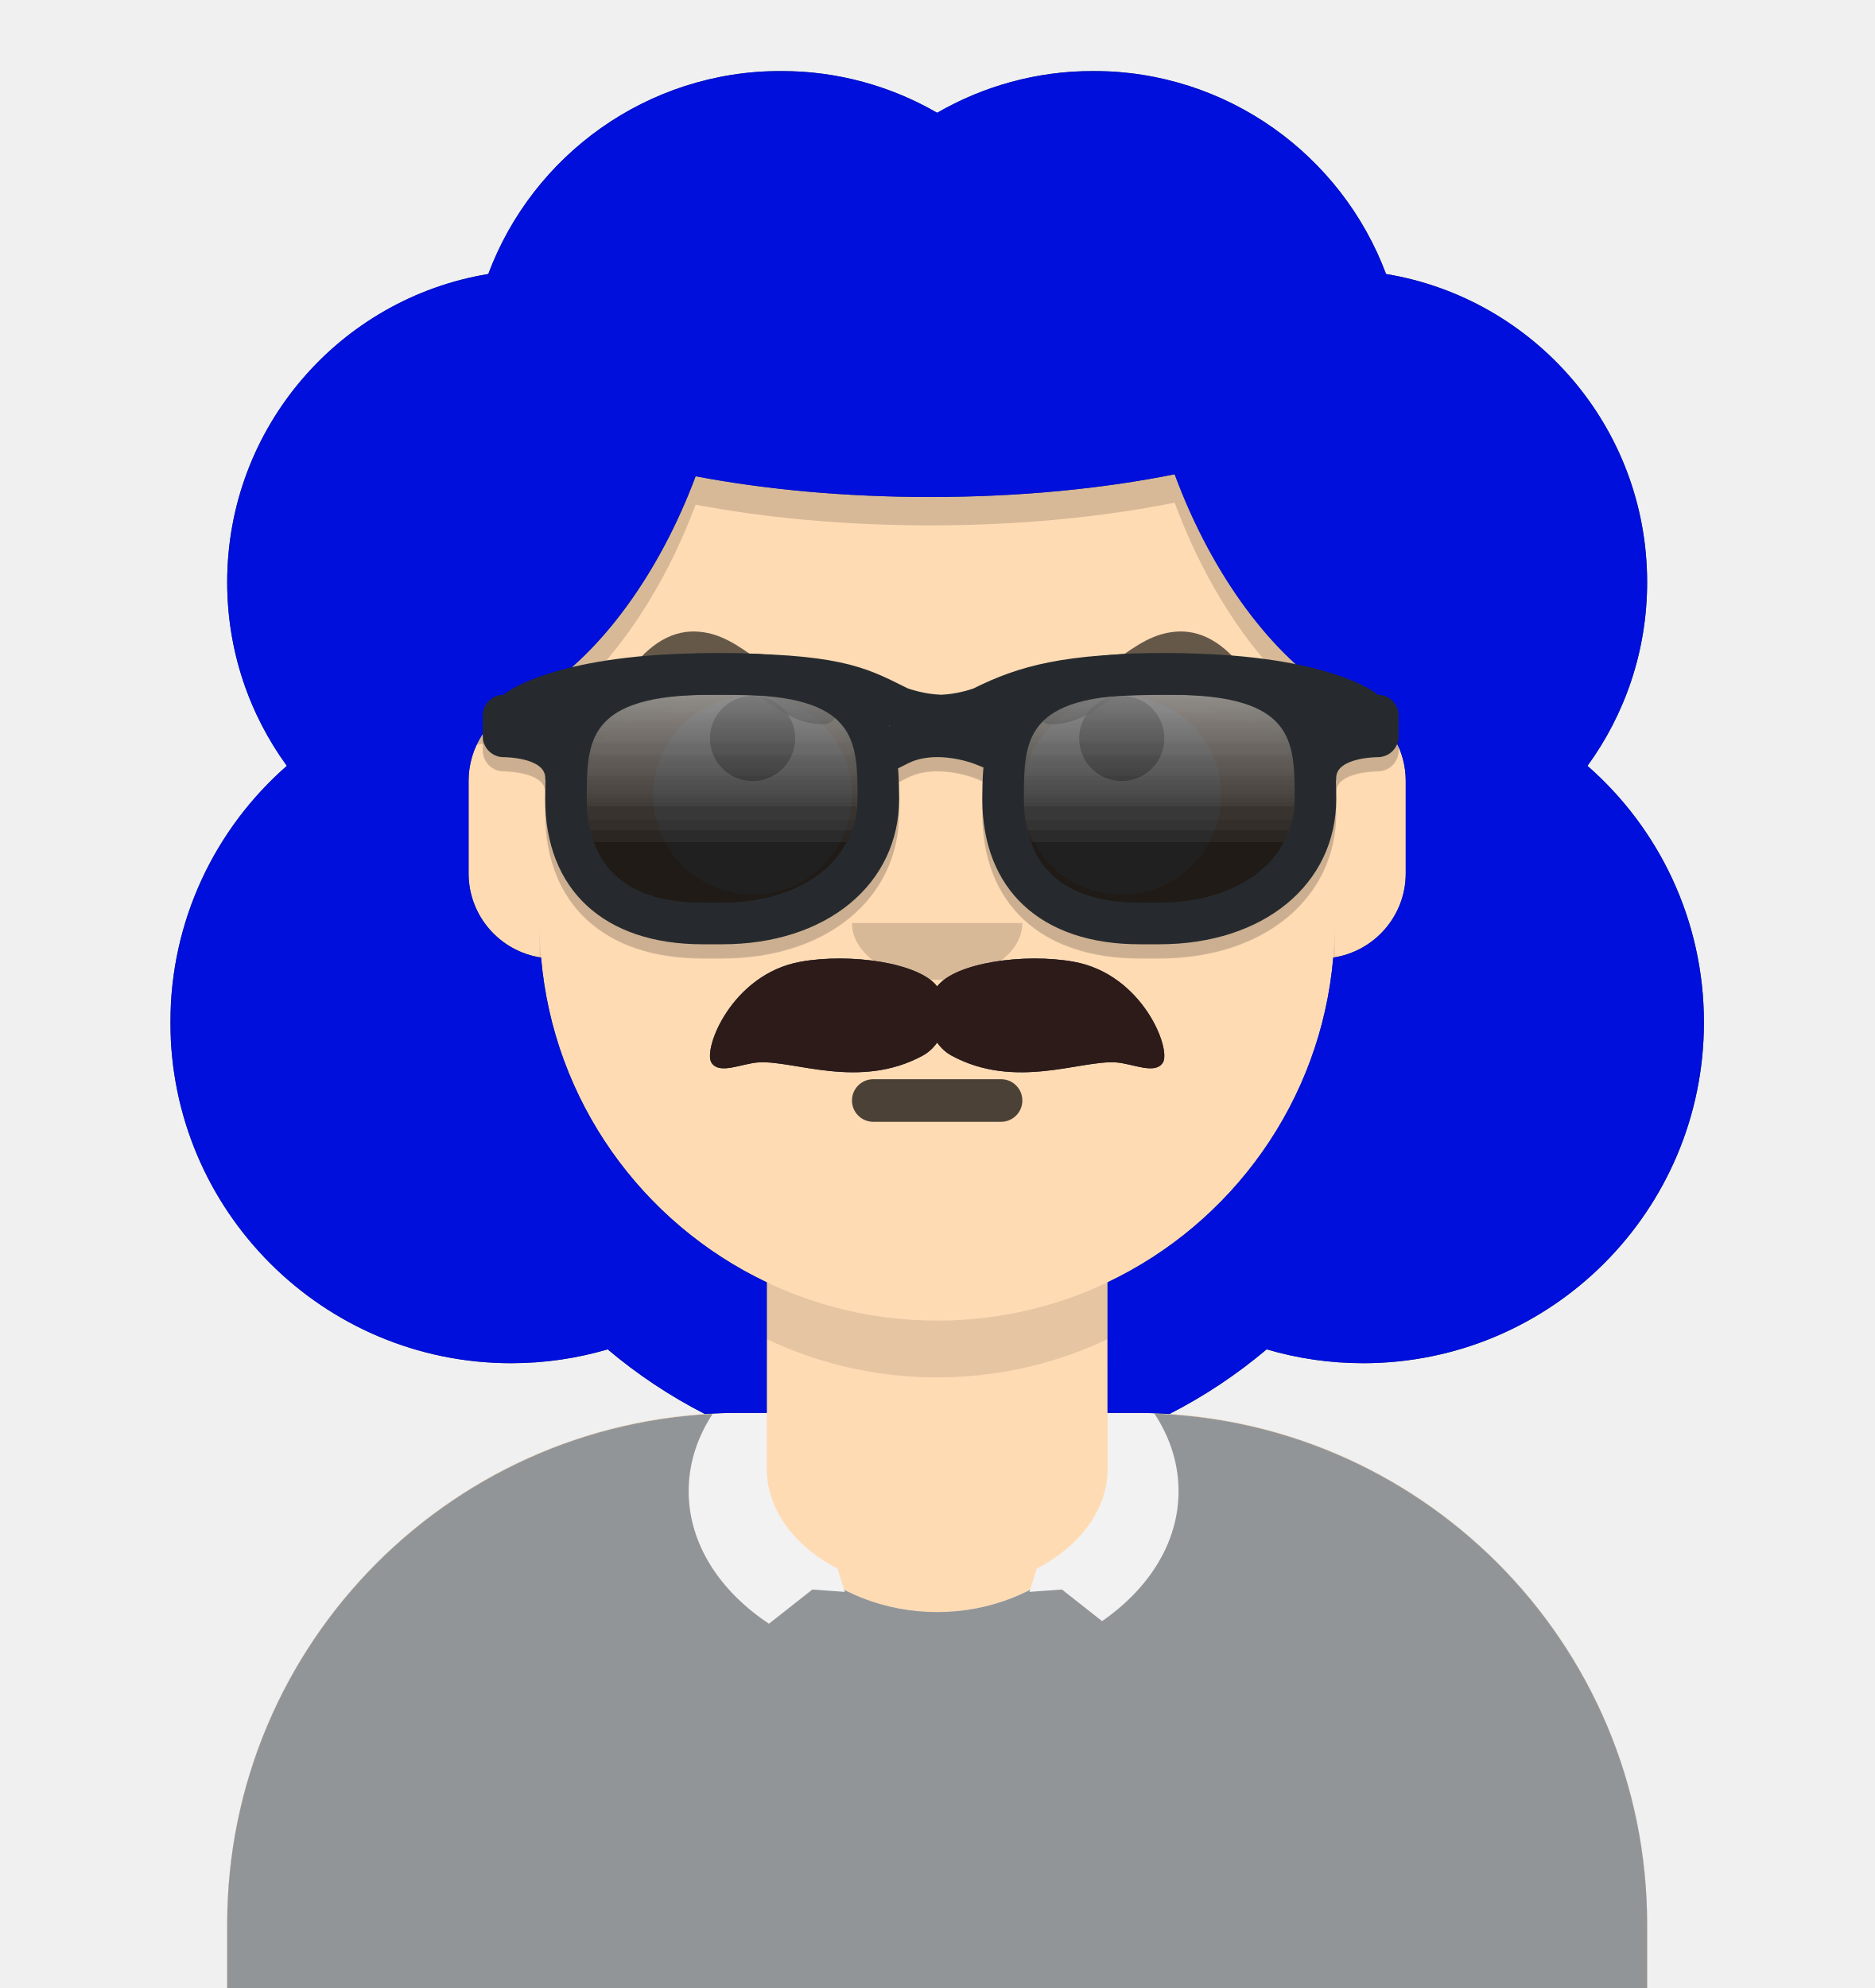
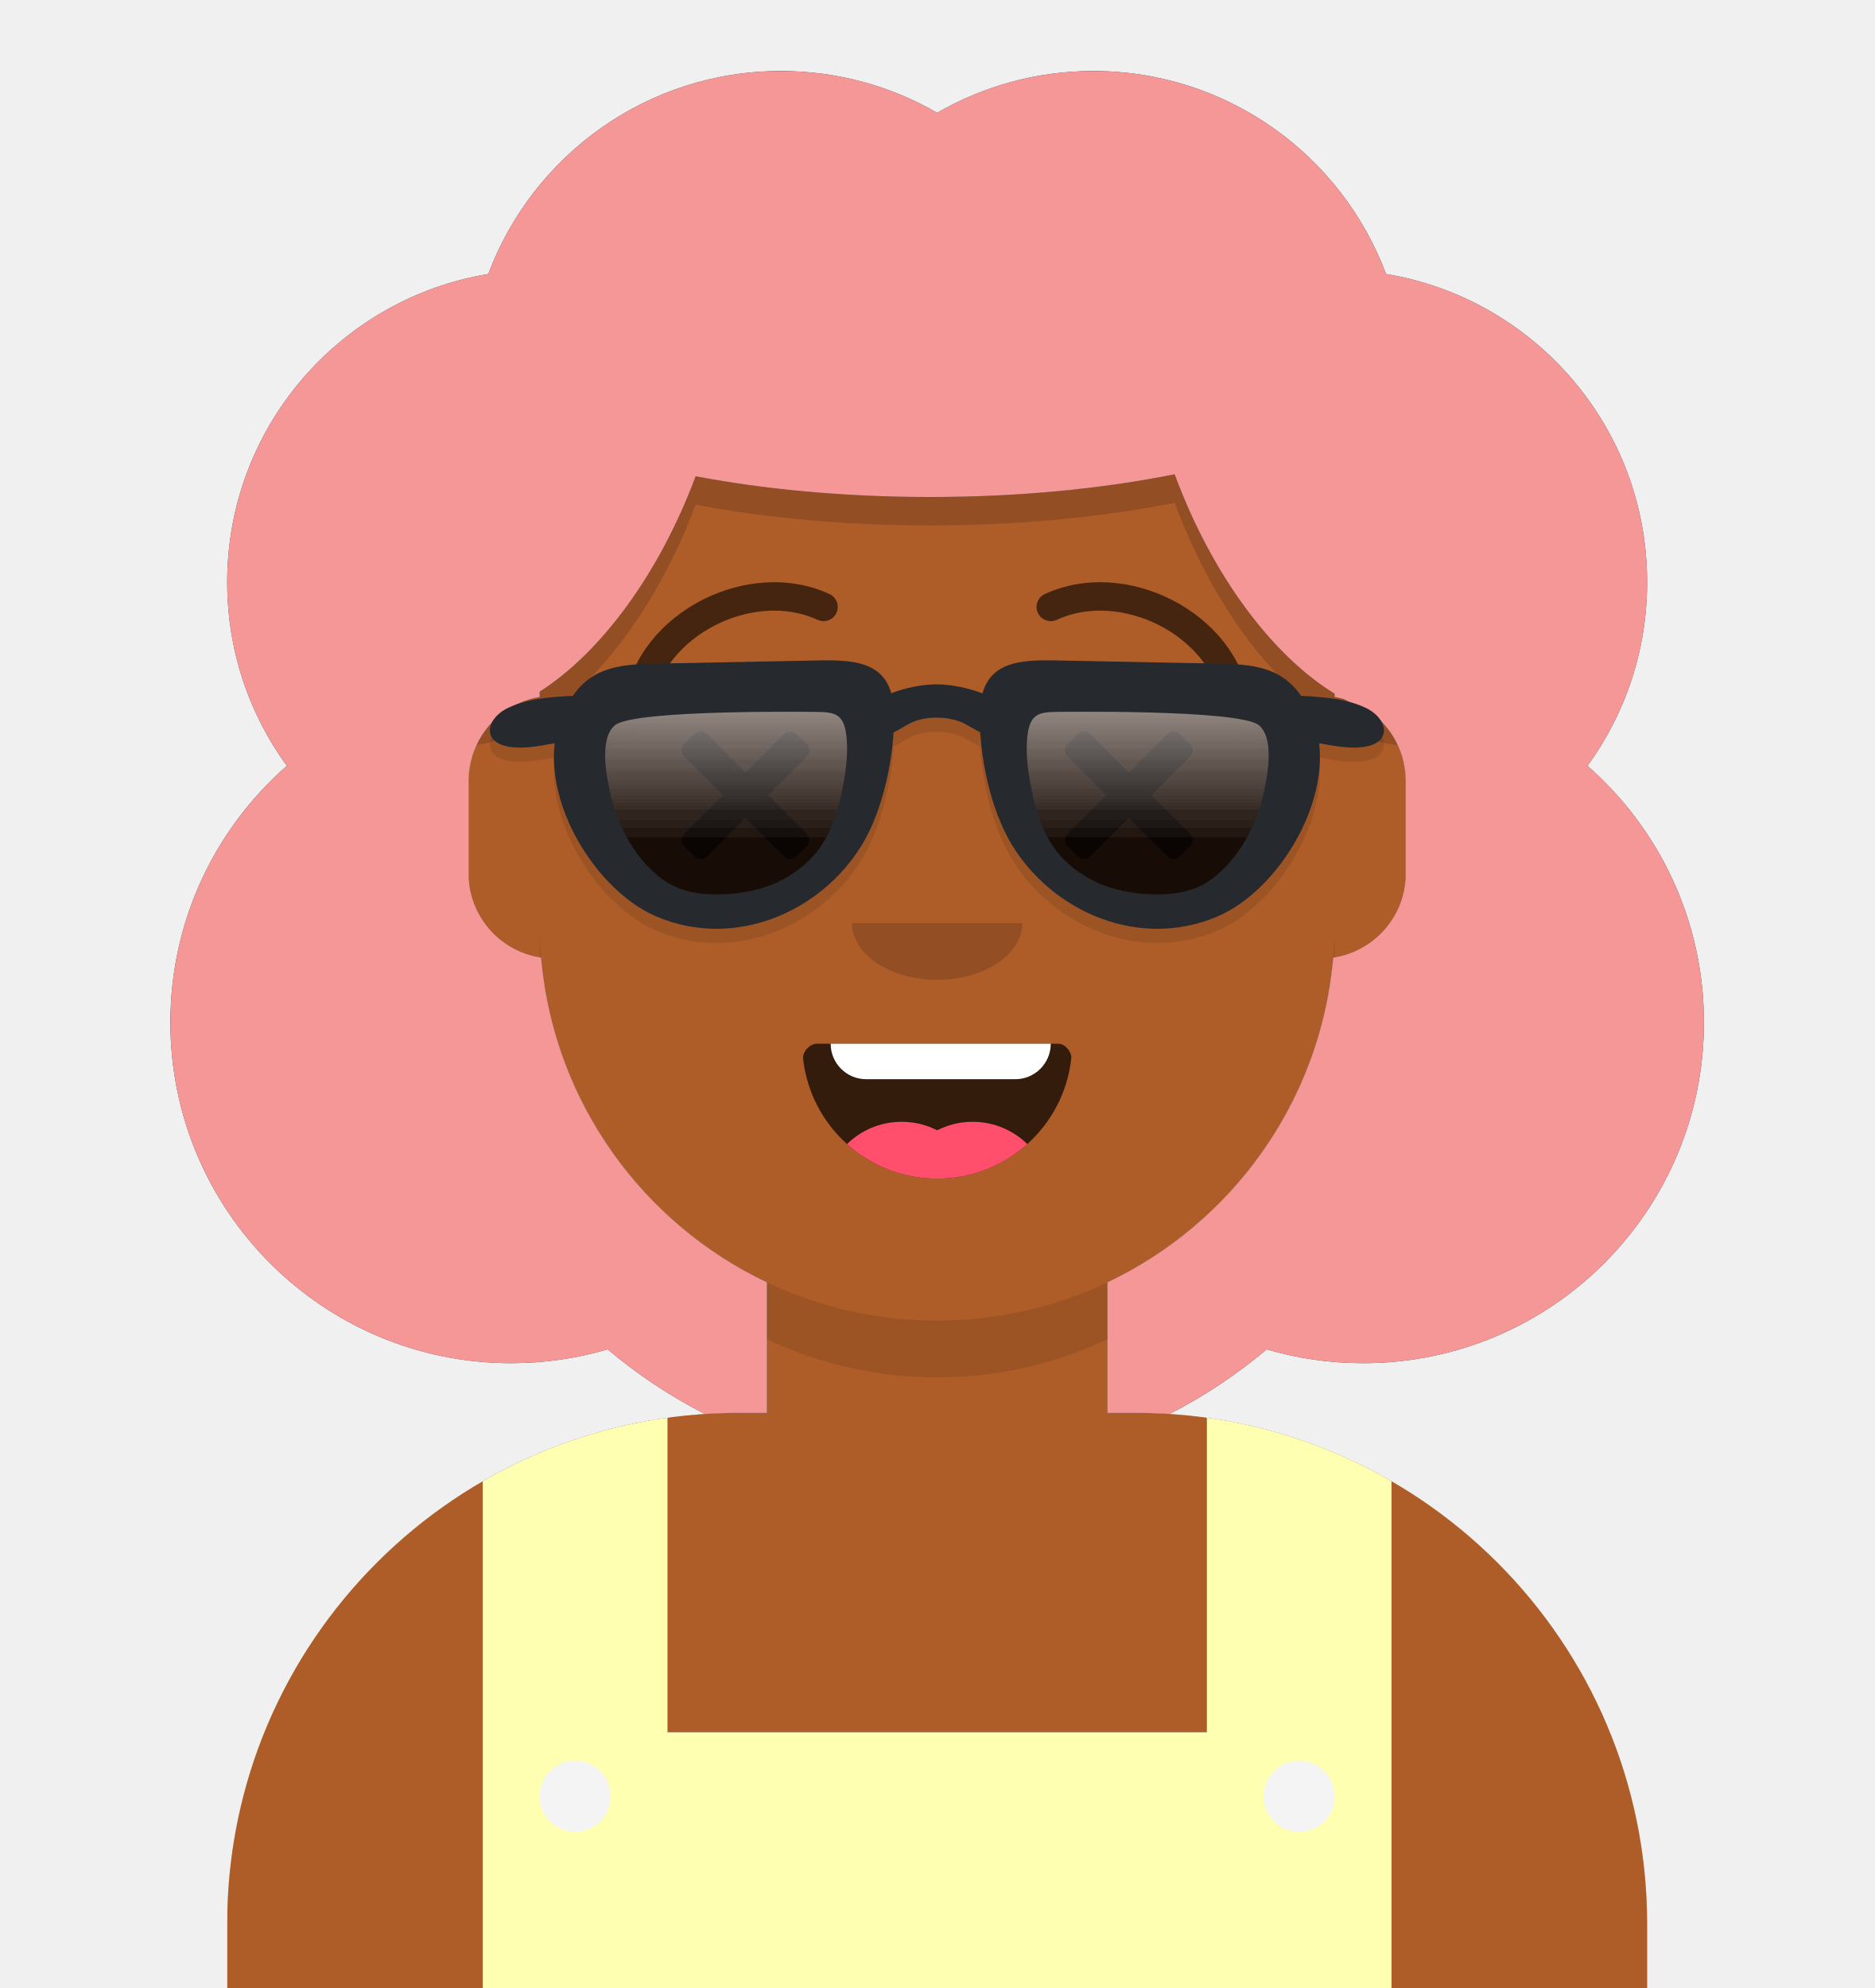
<svg xmlns="http://www.w3.org/2000/svg" xmlns:xlink="http://www.w3.org/1999/xlink" width="264px" height="280px" viewBox="0 0 264 280" version="1.1">
  <defs>
    <circle id="react-path-1" cx="120" cy="120" r="120" />
    <path d="M12,160 C12,226.274 65.726,280 132,280 C198.274,280 252,226.274 252,160 L264,160 L264,-1.42108547e-14 L-3.19744231e-14,-1.42108547e-14 L-3.19744231e-14,160 L12,160 Z" id="react-path-2" />
    <path d="M124,144.611 L124,163 L128,163 L128,163 C167.765,163 200,195.235 200,235 L200,244 L0,244 L0,235 C-4.86974701e-15,195.235 32.235,163 72,163 L72,163 L76,163 L76,144.611 C58.763,136.422 46.372,119.687 44.305,99.881 C38.48,99.058 34,94.052 34,88 L34,74 C34,68.054 38.325,63.118 44,62.166 L44,56 L44,56 C44,25.072 69.072,5.68137151e-15 100,0 L100,0 L100,0 C130.928,-5.68137151e-15 156,25.072 156,56 L156,62.166 C161.675,63.118 166,68.054 166,74 L166,88 C166,94.052 161.52,99.058 155.695,99.881 C153.628,119.687 141.237,136.422 124,144.611 Z" id="react-path-3" />
  </defs>
  <g id="Avataaar" stroke="none" stroke-width="1" fill="none" fill-rule="evenodd">
    <g transform="translate(-825, -1100)" id="Avataaar/Circle">
      <g transform="translate(825, 1100)">
        <g id="Mask" />
        <g id="Avataaar" stroke-width="1" fill-rule="evenodd" mask="url(#react-mask-5)">
          <g id="Body" transform="translate(32, 36)">
            <mask id="react-mask-6" fill="white">
              <use xlink:href="#react-path-3" />
            </mask>
            <use fill="#D0C6AC" xlink:href="#react-path-3" />
-             <g id="Skin/👶🏽-03-Brown" mask="url(#react-mask-6)" fill="#FFDBB4">
+             <g id="Skin/👶🏽-03-Brown" mask="url(#react-mask-6)" fill="#AE5D29">
              <g transform="translate(0, 0)" id="Color">
                <rect x="0" y="0" width="264" height="280" />
              </g>
            </g>
            <path d="M156,79 L156,102 C156,132.928 130.928,158 100,158 C69.072,158 44,132.928 44,102 L44,79 L44,94 C44,124.928 69.072,150 100,150 C130.928,150 156,124.928 156,94 L156,79 Z" id="Neck-Shadow" fill-opacity="0.1" fill="#000000" mask="url(#react-mask-6)" />
          </g>
-           <g id="Clothing/Collar-+-Sweater" transform="translate(0, 170)">
+           <g id="Clothing/Overall" transform="translate(0, 170)">
            <defs>
-               <path d="M105.192,29.052 L104,29.052 L104,29.052 C64.235,29.052 32,61.287 32,101.052 L32,110 L232,110 L232,101.052 C232,61.287 199.765,29.052 160,29.052 L160,29.052 L158.808,29.052 C158.935,30.035 159,31.036 159,32.052 C159,45.859 146.912,57.052 132,57.052 C117.088,57.052 105,45.859 105,32.052 C105,31.036 105.065,30.035 105.192,29.052 Z" id="react-path-25" />
+               <path d="M94,29.688 L94,74 L170,74 L170,29.688 C179.363,30.989 188.15,34.091 196,38.632 L196,110 L187,110 L77,110 L68,110 L68,38.632 C75.85,34.091 84.637,30.989 94,29.688 Z" id="react-path-589" />
            </defs>
-             <mask id="react-mask-26" fill="white">
-               <use xlink:href="#react-path-25" />
+             <mask id="react-mask-590" fill="white">
+               <use xlink:href="#react-path-589" />
            </mask>
-             <use id="Clothes" fill="#E6E6E6" fill-rule="evenodd" xlink:href="#react-path-25" />
-             <g id="Color/Palette/Gray-01" mask="url(#react-mask-26)" fill-rule="evenodd" fill="#929598">
+             <use id="Overall" fill="#B7C1DB" fill-rule="evenodd" xlink:href="#react-path-589" />
+             <g id="Color/Palette/Gray-01" mask="url(#react-mask-590)" fill-rule="evenodd" fill="#FFFFB1">
              <rect id="🖍Color" x="0" y="0" width="264" height="110" />
            </g>
-             <path d="M156,22.279 C162.182,26.835 166,33.106 166,40.028 C166,47.233 161.863,53.733 155.229,58.327 L149.579,53.876 L145,54.208 L146,51.057 L145.922,50.996 C152.022,47.853 156,42.7 156,36.877 L156,22.279 Z M108,21.571 C101.233,26.174 97,32.74 97,40.028 C97,47.426 101.362,54.08 108.308,58.692 L114.421,53.876 L119,54.208 L118,51.057 L118.078,50.996 C111.978,47.853 108,42.7 108,36.877 L108,21.571 Z" id="Collar" fill="#F2F2F2" fill-rule="evenodd" />
+             <circle id="Button" fill="#F4F4F4" fill-rule="evenodd" cx="81" cy="83" r="5" />
+             <circle id="Button" fill="#F4F4F4" fill-rule="evenodd" cx="183" cy="83" r="5" />
          </g>
          <g id="Face" transform="translate(76, 82)" fill="#000000">
-             <g id="Mouth/Serious" transform="translate(2, 52)" fill="#000000" fill-opacity="0.7">
-               <rect id="Why-so-serious?" x="42" y="18" width="24" height="6" rx="3" />
+             <g id="Mouth/Smile" transform="translate(2, 52)">
+               <defs>
+                 <path d="M35.118,15.128 C36.176,24.62 44.226,32 54,32 C63.804,32 71.874,24.574 72.892,15.04 C72.974,14.273 72.117,13 71.043,13 C56.149,13 44.738,13 37.087,13 C36.007,13 35.012,14.178 35.118,15.128 Z" id="react-path-433" />
+               </defs>
+               <mask id="react-mask-434" fill="white">
+                 <use xlink:href="#react-path-433" />
+               </mask>
+               <use id="Mouth" fill-opacity="0.7" fill="#000000" fill-rule="evenodd" xlink:href="#react-path-433" />
+               <rect id="Teeth" fill="#FFFFFF" fill-rule="evenodd" mask="url(#react-mask-434)" x="39" y="2" width="31" height="16" rx="5" />
+               <g id="Tongue" stroke-width="1" fill-rule="evenodd" mask="url(#react-mask-434)" fill="#FF4F6D">
+                 <g transform="translate(38, 24)">
+                   <circle cx="11" cy="11" r="11" />
+                   <circle cx="21" cy="11" r="11" />
+                 </g>
+               </g>
            </g>
            <g id="Nose/Default" transform="translate(28, 40)" fill-opacity="0.16">
              <path d="M16,8 C16,12.418 21.373,16 28,16 L28,16 C34.627,16 40,12.418 40,8" id="Nose" />
            </g>
-             <g id="Eyes/Eye-Roll-🙄" transform="translate(0, 8)">
-               <circle id="Eyeball" fill="#FFFFFF" cx="30" cy="22" r="14" />
-               <circle id="The-white-stuff" fill="#FFFFFF" cx="82" cy="22" r="14" />
-               <circle id="Eye" fill-opacity="0.7" fill="#000000" cx="30" cy="14" r="6" />
-               <circle id="Eye" fill-opacity="0.7" fill="#000000" cx="82" cy="14" r="6" />
+             <g id="Eyes/X-Dizzy-😵" transform="translate(0, 8)" fill-opacity="0.6" fill-rule="nonzero">
+               <path d="M29,25.2 L34.5,30.7 C35,31.1 35.7,31.1 36.1,30.7 L37.7,29.1 C38.1,28.6 38.1,27.9 37.7,27.5 L32.2,22 L37.7,16.5 C38.1,16 38.1,15.3 37.7,14.9 L36.1,13.3 C35.6,12.9 34.9,12.9 34.5,13.3 L29,18.8 L23.5,13.3 C23,12.9 22.3,12.9 21.9,13.3 L20.3,14.9 C19.9,15.3 19.9,16 20.3,16.5 L25.8,22 L20.3,27.5 C19.9,28 19.9,28.7 20.3,29.1 L21.9,30.7 C22.4,31.1 23.1,31.1 23.5,30.7 L29,25.2 Z" id="Eye" />
+               <path d="M83,25.2 L88.5,30.7 C89,31.1 89.7,31.1 90.1,30.7 L91.7,29.1 C92.1,28.6 92.1,27.9 91.7,27.5 L86.2,22 L91.7,16.5 C92.1,16 92.1,15.3 91.7,14.9 L90.1,13.3 C89.6,12.9 88.9,12.9 88.5,13.3 L83,18.8 L77.5,13.3 C77,12.9 76.3,12.9 75.9,13.3 L74.3,14.9 C73.9,15.3 73.9,16 74.3,16.5 L79.8,22 L74.3,27.5 C73.9,28 73.9,28.7 74.3,29.1 L75.9,30.7 C76.4,31.1 77.1,31.1 77.5,30.7 L83,25.2 Z" id="Eye" />
            </g>
-             <g id="Eyebrow/Outline/Angry" fill-opacity="0.6" fill-rule="nonzero">
-               <path d="M15.611,15.185 C19.852,9.416 22.489,9.701 28.924,14.556 C29.106,14.694 29.221,14.781 29.594,15.064 C34.422,18.726 36.708,20 40,20 C41.105,20 42,19.105 42,18 C42,16.895 41.105,16 40,16 C37.934,16 36.099,14.978 32.011,11.877 C31.636,11.592 31.519,11.504 31.333,11.364 C27.574,8.527 25.374,7.287 22.638,6.992 C18.954,6.594 15.58,8.474 12.389,12.815 C11.734,13.705 11.925,14.957 12.815,15.611 C13.705,16.266 14.957,16.075 15.611,15.185 Z" id="Eyebrow" />
-               <path d="M73.611,15.185 C77.852,9.416 80.489,9.701 86.924,14.556 C87.106,14.694 87.221,14.781 87.594,15.064 C92.422,18.726 94.708,20 98,20 C99.105,20 100,19.105 100,18 C100,16.895 99.105,16 98,16 C95.934,16 94.099,14.978 90.011,11.877 C89.636,11.592 89.519,11.504 89.333,11.364 C85.574,8.527 83.374,7.287 80.638,6.992 C76.954,6.594 73.58,8.474 70.389,12.815 C69.734,13.705 69.925,14.957 70.815,15.611 C71.705,16.266 72.957,16.075 73.611,15.185 Z" id="Eyebrow" transform="translate(84.99993, 13.47006) scale(-1, 1) translate(-84.99993, -13.47006) " />
+             <g id="Eyebrow/Outline/Raised-Excited" fill-opacity="0.6">
+               <g id="I-Browse" transform="translate(12, 0)">
+                 <path d="M3.976,17.128 C5.471,7.605 18.059,1.109 27.164,5.301 C28.167,5.763 29.355,5.324 29.817,4.321 C30.279,3.318 29.84,2.13 28.836,1.668 C17.349,-3.622 1.936,4.332 0.024,16.507 C-0.147,17.599 0.599,18.622 1.69,18.794 C2.781,18.965 3.804,18.219 3.976,17.128 Z" id="Eyebrow" fill-rule="nonzero" />
+                 <path d="M61.976,17.128 C63.471,7.605 76.059,1.109 85.164,5.301 C86.167,5.763 87.355,5.324 87.817,4.321 C88.279,3.318 87.84,2.13 86.836,1.668 C75.349,-3.622 59.936,4.332 58.024,16.507 C57.853,17.599 58.599,18.622 59.69,18.794 C60.781,18.965 61.804,18.219 61.976,17.128 Z" id="Eyebrow" fill-rule="nonzero" transform="translate(73.0001, 9.410436) scale(-1, 1) translate(-73.0001, -9.410436) " />
+               </g>
            </g>
          </g>
          <g id="Top" stroke-width="1" fill-rule="evenodd">
            <defs>
-               <rect id="react-path-31" x="0" y="0" width="264" height="280" />
-               <path d="M48.725,89.219 C44.742,91.171 42,95.265 42,100 L42,113 C42,119.019 46.431,124.002 52.209,124.867 C53.952,145.115 66.469,162.283 84,170.611 L84,189 L80,189 L80,189 C78.414,189 76.839,189.051 75.279,189.152 C70.362,186.64 65.772,183.578 61.59,180.049 C57.281,181.319 52.72,182 48,182 C21.49,182 0,160.51 0,134 C0,119.591 6.349,106.665 16.402,97.866 C11.118,90.606 8,81.667 8,72 C8,50.161 23.911,32.038 44.774,28.591 C51.019,11.89 67.121,0 86,0 C94.014,0 101.528,2.143 108,5.886 C114.472,2.143 121.986,0 130,0 C148.879,0 164.981,11.89 171.226,28.591 C192.089,32.038 208,50.161 208,72 C208,81.667 204.882,90.606 199.598,97.866 C209.651,106.665 216,119.591 216,134 C216,160.51 194.51,182 168,182 C163.28,182 158.719,181.319 154.41,180.049 C150.228,183.578 145.638,186.64 140.721,189.152 C139.161,189.051 137.586,189 136,189 L136,189 L132,189 L132,170.611 C149.531,162.283 162.048,145.115 163.791,124.867 C169.569,124.002 174,119.019 174,113 L174,100 C174,95.778 171.82,92.066 168.524,89.927 C167.451,89.534 166.37,89.042 165.289,88.456 C164.869,88.337 164.438,88.239 164,88.166 L164,87.713 C155.319,82.41 146.765,71.175 141.45,56.799 C131.312,58.835 119.547,60 107,60 C95.039,60 83.788,58.941 73.981,57.079 C68.755,71.064 60.464,82.043 52,87.423 L52,88.166 C50.978,88.337 49.999,88.638 49.082,89.051 C48.963,89.108 48.844,89.164 48.725,89.219 Z" id="react-path-32" />
+               <rect id="react-path-565" x="0" y="0" width="264" height="280" />
+               <path d="M48.725,89.219 C44.742,91.171 42,95.265 42,100 L42,113 C42,119.019 46.431,124.002 52.209,124.867 C53.952,145.115 66.469,162.283 84,170.611 L84,189 L80,189 L80,189 C78.414,189 76.839,189.051 75.279,189.152 C70.362,186.64 65.772,183.578 61.59,180.049 C57.281,181.319 52.72,182 48,182 C21.49,182 0,160.51 0,134 C0,119.591 6.349,106.665 16.402,97.866 C11.118,90.606 8,81.667 8,72 C8,50.161 23.911,32.038 44.774,28.591 C51.019,11.89 67.121,0 86,0 C94.014,0 101.528,2.143 108,5.886 C114.472,2.143 121.986,0 130,0 C148.879,0 164.981,11.89 171.226,28.591 C192.089,32.038 208,50.161 208,72 C208,81.667 204.882,90.606 199.598,97.866 C209.651,106.665 216,119.591 216,134 C216,160.51 194.51,182 168,182 C163.28,182 158.719,181.319 154.41,180.049 C150.228,183.578 145.638,186.64 140.721,189.152 C139.161,189.051 137.586,189 136,189 L136,189 L132,189 L132,170.611 C149.531,162.283 162.048,145.115 163.791,124.867 C169.569,124.002 174,119.019 174,113 L174,100 C174,95.778 171.82,92.066 168.524,89.927 C167.451,89.534 166.37,89.042 165.289,88.456 C164.869,88.337 164.438,88.239 164,88.166 L164,87.713 C155.319,82.41 146.765,71.175 141.45,56.799 C131.312,58.835 119.547,60 107,60 C95.039,60 83.788,58.941 73.981,57.079 C68.755,71.064 60.464,82.043 52,87.423 L52,88.166 C50.978,88.337 49.999,88.638 49.082,89.051 C48.963,89.108 48.844,89.164 48.725,89.219 Z" id="react-path-566" />
            </defs>
-             <mask id="react-mask-29" fill="white">
-               <use xlink:href="#react-path-31" />
+             <mask id="react-mask-563" fill="white">
+               <use xlink:href="#react-path-565" />
            </mask>
            <g id="Mask" />
-             <g id="Top/Long-Hair/Curly" mask="url(#react-mask-29)">
+             <g id="Top/Long-Hair/Curly" mask="url(#react-mask-563)">
              <g transform="translate(-1, 0)">
                <path d="M105.985,27.764 C114.013,26.627 122.796,26 132,26 C142.358,26 152.183,26.794 160.999,28.216 C183.452,38.75 199,61.559 199,88 L199,105.044 C187.462,104.673 173.831,90.764 166.45,70.799 C156.312,72.835 144.547,74 132,74 C120.039,74 108.788,72.941 98.981,71.079 C91.676,90.627 78.383,104.302 67,105.022 L67,88 L67,88 C67,61.175 83.004,38.087 105.985,27.764 Z" id="Shadow" fill-opacity="0.16" fill="#000000" fill-rule="evenodd" />
                <g id="Hair" stroke-width="1" fill="none" fill-rule="evenodd" transform="translate(25, 10)">
-                   <mask id="react-mask-30" fill="white">
-                     <use xlink:href="#react-path-32" />
+                   <mask id="react-mask-564" fill="white">
+                     <use xlink:href="#react-path-566" />
                  </mask>
-                   <use id="Curly!" fill="#314756" xlink:href="#react-path-32" />
-                   <g id="Skin/👶🏽-03-Brown" mask="url(#react-mask-30)" fill="#000fdb">
+                   <use id="Curly!" fill="#314756" xlink:href="#react-path-566" />
+                   <g id="Skin/👶🏽-03-Brown" mask="url(#react-mask-564)" fill="#F59797">
                    <g transform="translate(0, 0) " id="Color">
                      <rect x="0" y="0" width="264" height="280" />
                    </g>
                  </g>
                </g>
-                 <g id="Facial-Hair/Moustache-Magnum" transform="translate(49, 72)">
+                 <g id="Top/_Resources/Sunglasses" fill="none" transform="translate(62, 85)" stroke-width="1">
                  <defs>
-                     <path d="M83.998,74.84 C83.457,75.609 82.761,76.25 81.95,76.689 C73.048,81.51 63.877,77.332 58.876,77.63 C56.46,77.774 53.341,79.415 52.216,77.679 C50.977,75.767 55.068,65.221 64.721,63.464 C71.731,62.189 81.497,63.602 83.998,66.938 C86.499,63.602 96.265,62.189 103.274,63.464 C112.928,65.221 117.019,75.767 115.78,77.679 C114.655,79.415 111.536,77.774 109.12,77.63 C104.119,77.332 94.948,81.51 86.046,76.689 C85.235,76.25 84.539,75.609 83.998,74.84 Z" id="react-path-48" />
-                   </defs>
-                   <mask id="react-mask-47" fill="white">
-                     <use xlink:href="#react-path-48" />
-                   </mask>
-                   <use id="Hey..." fill="#28354B" fill-rule="evenodd" xlink:href="#react-path-48" />
-                   <g id="Color/Hair/Brown" mask="url(#react-mask-47)" fill="#2C1B18">
-                     <g transform="translate(-32, 0)" id="Color">
-                       <rect x="0" y="0" width="264" height="244" />
-                     </g>
-                   </g>
-                 </g>
-                 <g id="Top/_Resources/Wayfarers" fill="none" transform="translate(62, 85)" stroke-width="1">
-                   <defs>
-                     <filter x="-0.8%" y="-2.4%" width="101.6%" height="109.8%" filterUnits="objectBoundingBox" id="react-filter-51">
+                     <filter x="-0.8%" y="-2.6%" width="101.6%" height="110.5%" filterUnits="objectBoundingBox" id="react-filter-569">
                      <feOffset dx="0" dy="2" in="SourceAlpha" result="shadowOffsetOuter1" />
-                       <feColorMatrix values="0 0 0 0 0   0 0 0 0 0   0 0 0 0 0  0 0 0 0.2 0" type="matrix" in="shadowOffsetOuter1" result="shadowMatrixOuter1" />
+                       <feColorMatrix values="0 0 0 0 0   0 0 0 0 0   0 0 0 0 0  0 0 0 0.1 0" type="matrix" in="shadowOffsetOuter1" result="shadowMatrixOuter1" />
                      <feMerge>
                        <feMergeNode in="shadowMatrixOuter1" />
                        <feMergeNode in="SourceGraphic" />
                      </feMerge>
                    </filter>
-                     <linearGradient x1="50%" y1="0%" x2="50%" y2="100%" id="react-linear-gradient-52">
+                     <path d="M47.01,6.277 C49.521,6.301 50.708,6.726 51.136,9.392 C51.569,12.092 51.148,15.128 50.648,17.787 C49.886,21.848 48.617,25.826 45.664,28.794 C44.109,30.358 42.212,31.603 40.194,32.454 C39.123,32.906 37.991,33.232 36.86,33.48 C36.529,33.552 33.706,33.948 35.438,33.747 C31.397,34.216 27.013,34.197 23.638,31.579 C19.898,28.678 17.337,24.086 16.211,19.513 C15.552,16.837 14.167,10.437 16.697,8.297 C19.595,5.845 47.01,6.277 47.01,6.277 L47.01,6.277 Z" id="react-path-567" />
+                     <path d="M78.919,6.275 C76.408,6.299 75.221,6.724 74.794,9.389 C74.36,12.089 74.782,15.125 75.281,17.784 C76.044,21.845 77.313,25.824 80.265,28.792 C81.821,30.355 83.718,31.601 85.736,32.452 C86.807,32.903 87.939,33.23 89.07,33.477 C89.4,33.549 92.223,33.946 90.492,33.744 C94.533,34.214 98.917,34.195 102.292,31.577 C106.032,28.675 108.593,24.084 109.719,19.511 C110.378,16.834 111.762,10.434 109.233,8.294 C106.335,5.843 78.919,6.275 78.919,6.275 L78.919,6.275 Z" id="react-path-568" />
+                     <linearGradient x1="50%" y1="0%" x2="50%" y2="70.506%" id="react-linear-gradient-570">
+                       <stop stop-color="#FFFFFF" stop-opacity="0.5" offset="0%" />
+                       <stop stop-color="#000000" stop-opacity="0.5" offset="100%" />
+                     </linearGradient>
+                     <linearGradient x1="50%" y1="0%" x2="50%" y2="100%" id="react-linear-gradient-571">
                      <stop stop-color="#FFFFFF" stop-opacity="0.5" offset="0%" />
                      <stop stop-color="#000000" stop-opacity="0.5" offset="70.506%" />
                    </linearGradient>
-                     <path d="M44.918,17.571 C44.918,27.274 36.668,35.143 22.92,35.143 L20.17,35.143 C6.423,35.143 0.923,27.271 0.923,17.571 L0.923,17.571 C0.923,7.866 2.207,0 21.455,0 L24.386,0 C43.634,0 44.918,7.866 44.918,17.571 L44.918,17.571 Z" id="react-path-49" />
-                     <path d="M106.486,17.571 C106.486,27.274 98.239,35.143 84.489,35.143 L81.739,35.143 C67.991,35.143 62.491,27.271 62.491,17.571 L62.491,17.571 C62.491,7.866 63.775,0 83.023,0 L85.955,0 C105.199,0 106.486,7.866 106.486,17.571 L106.486,17.571 Z" id="react-path-50" />
                  </defs>
-                   <g id="Wayfarers" filter="url(#react-filter-51)" transform="translate(7, 7)">
-                     <g id="Shades" transform="translate(10.79546, 2.928571)" fill-rule="nonzero">
-                       <g id="Shade">
-                         <use fill-opacity="0.7" fill="#000000" fill-rule="evenodd" xlink:href="#react-path-49" />
-                         <use fill="url(#react-linear-gradient-52)" fill-rule="evenodd" xlink:href="#react-path-49" style="mix-blend-mode: screen;" />
-                       </g>
-                       <g id="Shade">
-                         <use fill-opacity="0.7" fill="#000000" fill-rule="evenodd" xlink:href="#react-path-50" />
-                         <use fill="url(#react-linear-gradient-52)" fill-rule="evenodd" xlink:href="#react-path-50" style="mix-blend-mode: screen;" />
-                       </g>
+                   <g id="Sunglasses" filter="url(#react-filter-569)" transform="translate(8, 8)">
+                     <g id="shades">
+                       <use fill-opacity="0.7" fill="#000000" xlink:href="#react-path-567" />
+                       <use fill="url(#react-linear-gradient-570)" xlink:href="#react-path-567" style="mix-blend-mode: screen;" />
                    </g>
-                     <path d="M33.716,41 L30.966,41 C17.078,41 8.787,33.336 8.787,20.5 C8.787,10.127 10.599,0 32.25,0 L35.182,0 C56.833,0 58.645,10.127 58.645,20.5 C58.645,32.569 48.396,41 33.716,41 Z M32.25,5.854 C14.65,5.854 14.65,12.318 14.65,20.5 C14.65,27.18 17.48,35.143 30.966,35.143 L33.716,35.143 C44.942,35.143 52.782,29.122 52.782,20.5 C52.782,12.318 52.782,5.854 35.182,5.854 L32.25,5.854 Z" id="Left" fill="#252C2F" fill-rule="nonzero" />
-                     <path d="M95.284,41 L92.534,41 C78.646,41 70.355,33.336 70.355,20.5 C70.355,10.127 72.167,0 93.818,0 L96.75,0 C118.401,0 120.213,10.127 120.213,20.5 C120.213,32.569 109.964,41 95.284,41 Z M93.818,5.854 C76.218,5.854 76.218,12.318 76.218,20.5 C76.218,27.18 79.051,35.143 92.534,35.143 L95.284,35.143 C106.51,35.143 114.35,29.122 114.35,20.5 C114.35,12.318 114.35,5.854 96.75,5.854 L93.818,5.854 Z" id="Right" fill="#252C2F" fill-rule="nonzero" />
-                     <path d="M2.932,5.857 C3.618,5.172 11.123,0 32.25,0 C49.964,0 53.714,1.88 59.39,4.721 L59.805,4.931 C60.2,5.073 62.218,5.774 64.578,5.851 C66.729,5.757 68.568,5.161 69.106,4.97 C75.584,1.748 81.926,0 96.75,0 C117.877,0 125.382,5.172 126.068,5.857 C127.689,5.857 129,7.166 129,8.786 L129,11.714 C129,13.334 127.689,14.643 126.068,14.643 C126.068,14.643 120.205,14.643 120.205,17.571 C120.205,20.5 117.273,13.334 117.273,11.714 L117.273,8.862 C113.697,7.462 107.297,5.857 96.75,5.857 C85,5.857 79.148,6.988 74.128,9.104 L74.184,9.243 L71.688,10.25 L74.181,11.258 L71.981,16.687 L69.264,15.589 C69.021,15.49 68.497,15.314 67.771,15.131 C65.747,14.62 63.665,14.465 61.825,14.851 C61.15,14.993 60.523,15.206 59.948,15.493 L57.326,16.803 L54.703,11.565 L57.325,10.255 L57.331,10.252 L54.819,9.237 L54.899,9.039 C50.57,6.976 46.578,5.857 32.25,5.857 C21.704,5.857 15.303,7.461 11.727,8.861 L11.727,11.714 C11.727,13.334 8.795,20.5 8.795,17.571 C8.795,14.643 2.932,14.643 2.932,14.643 C1.313,14.643 0,13.334 0,11.714 L0,8.786 C0,7.166 1.313,5.857 2.932,5.857 Z" id="Stuff" fill="#252C2F" fill-rule="nonzero" />
+                     <g id="shades">
+                       <use fill-opacity="0.7" fill="#000000" xlink:href="#react-path-568" />
+                       <use fill="url(#react-linear-gradient-571)" xlink:href="#react-path-568" style="mix-blend-mode: screen;" />
+                     </g>
+                     <g id="Glasses" fill="#252C2F">
+                       <path d="M46.249,7.275 C48.621,7.298 49.742,7.692 50.146,10.165 C50.555,12.671 50.157,15.487 49.685,17.955 C48.965,21.723 47.767,25.415 44.978,28.169 C43.508,29.619 41.717,30.775 39.811,31.564 C38.799,31.983 37.73,32.286 36.661,32.516 C36.349,32.583 33.682,32.95 35.318,32.764 C31.501,33.199 27.36,33.182 24.172,30.753 C20.64,28.06 18.22,23.8 17.157,19.556 C16.534,17.073 15.226,11.134 17.616,9.149 C20.353,6.875 46.249,7.275 46.249,7.275 L46.249,7.275 Z M22.218,0.49 C16.777,0.678 13.147,1.634 10.463,7.069 C5.546,17.03 13.963,31.969 23.352,36.039 C34.329,40.799 46.592,35.532 52.396,26.006 C55.469,20.962 57.022,13.323 56.922,7.504 C56.795,0.076 51.607,-0.13 45.509,0.034 L22.218,0.49 Z" id="Frame" />
+                       <path d="M79.681,7.273 C77.309,7.295 76.188,7.689 75.784,10.163 C75.374,12.668 75.772,15.485 76.244,17.952 C76.965,21.72 78.163,25.412 80.952,28.166 C82.421,29.616 84.213,30.772 86.119,31.562 C87.131,31.981 88.2,32.284 89.268,32.513 C89.581,32.58 92.247,32.948 90.612,32.761 C94.429,33.197 98.57,33.179 101.757,30.75 C105.29,28.058 107.709,23.798 108.773,19.554 C109.396,17.071 110.703,11.132 108.314,9.147 C105.576,6.872 79.681,7.273 79.681,7.273 L79.681,7.273 Z M103.712,0.488 C109.152,0.675 112.783,1.632 115.466,7.067 C120.384,17.028 111.967,31.966 102.577,36.037 C91.6,40.797 79.338,35.529 73.534,26.004 C70.461,20.96 68.907,13.321 69.007,7.501 C69.135,0.074 74.323,-0.132 80.421,0.032 L103.712,0.488 Z" id="Frame" />
+                       <path d="M13.197,4.927 C9.785,5.118 5.886,5.164 2.69,6.639 C-0.695,8.201 -1.218,11.739 3.049,12.226 C4.971,12.446 6.895,12.083 8.787,11.745 C10.337,11.468 12.442,11.558 13.906,10.966 C16.636,9.862 16.46,4.74 13.197,4.927" id="Frame" />
+                       <path d="M112.735,4.927 C116.147,5.118 120.046,5.164 123.242,6.639 C126.626,8.201 127.149,11.739 122.882,12.226 C120.961,12.446 119.037,12.083 117.144,11.745 C115.595,11.468 113.49,11.558 112.025,10.966 C109.296,9.862 109.471,4.74 112.735,4.927" id="Frame" />
+                       <path d="M73.109,7.013 C71.163,4.713 66.091,3.385 62.891,3.385 C59.691,3.385 54.768,4.713 52.822,7.013 C51.841,8.172 51.807,9.724 53.508,10.451 C55.626,11.357 57.517,9.714 59.213,8.855 C61.381,7.757 64.712,7.877 66.719,8.855 C68.427,9.688 70.305,11.357 72.423,10.451 C74.124,9.724 74.091,8.172 73.109,7.013" id="Frame" />
+                     </g>
                  </g>
                </g>
              </g>
            </g>
          </g>
        </g>
      </g>
    </g>
  </g>
</svg>
